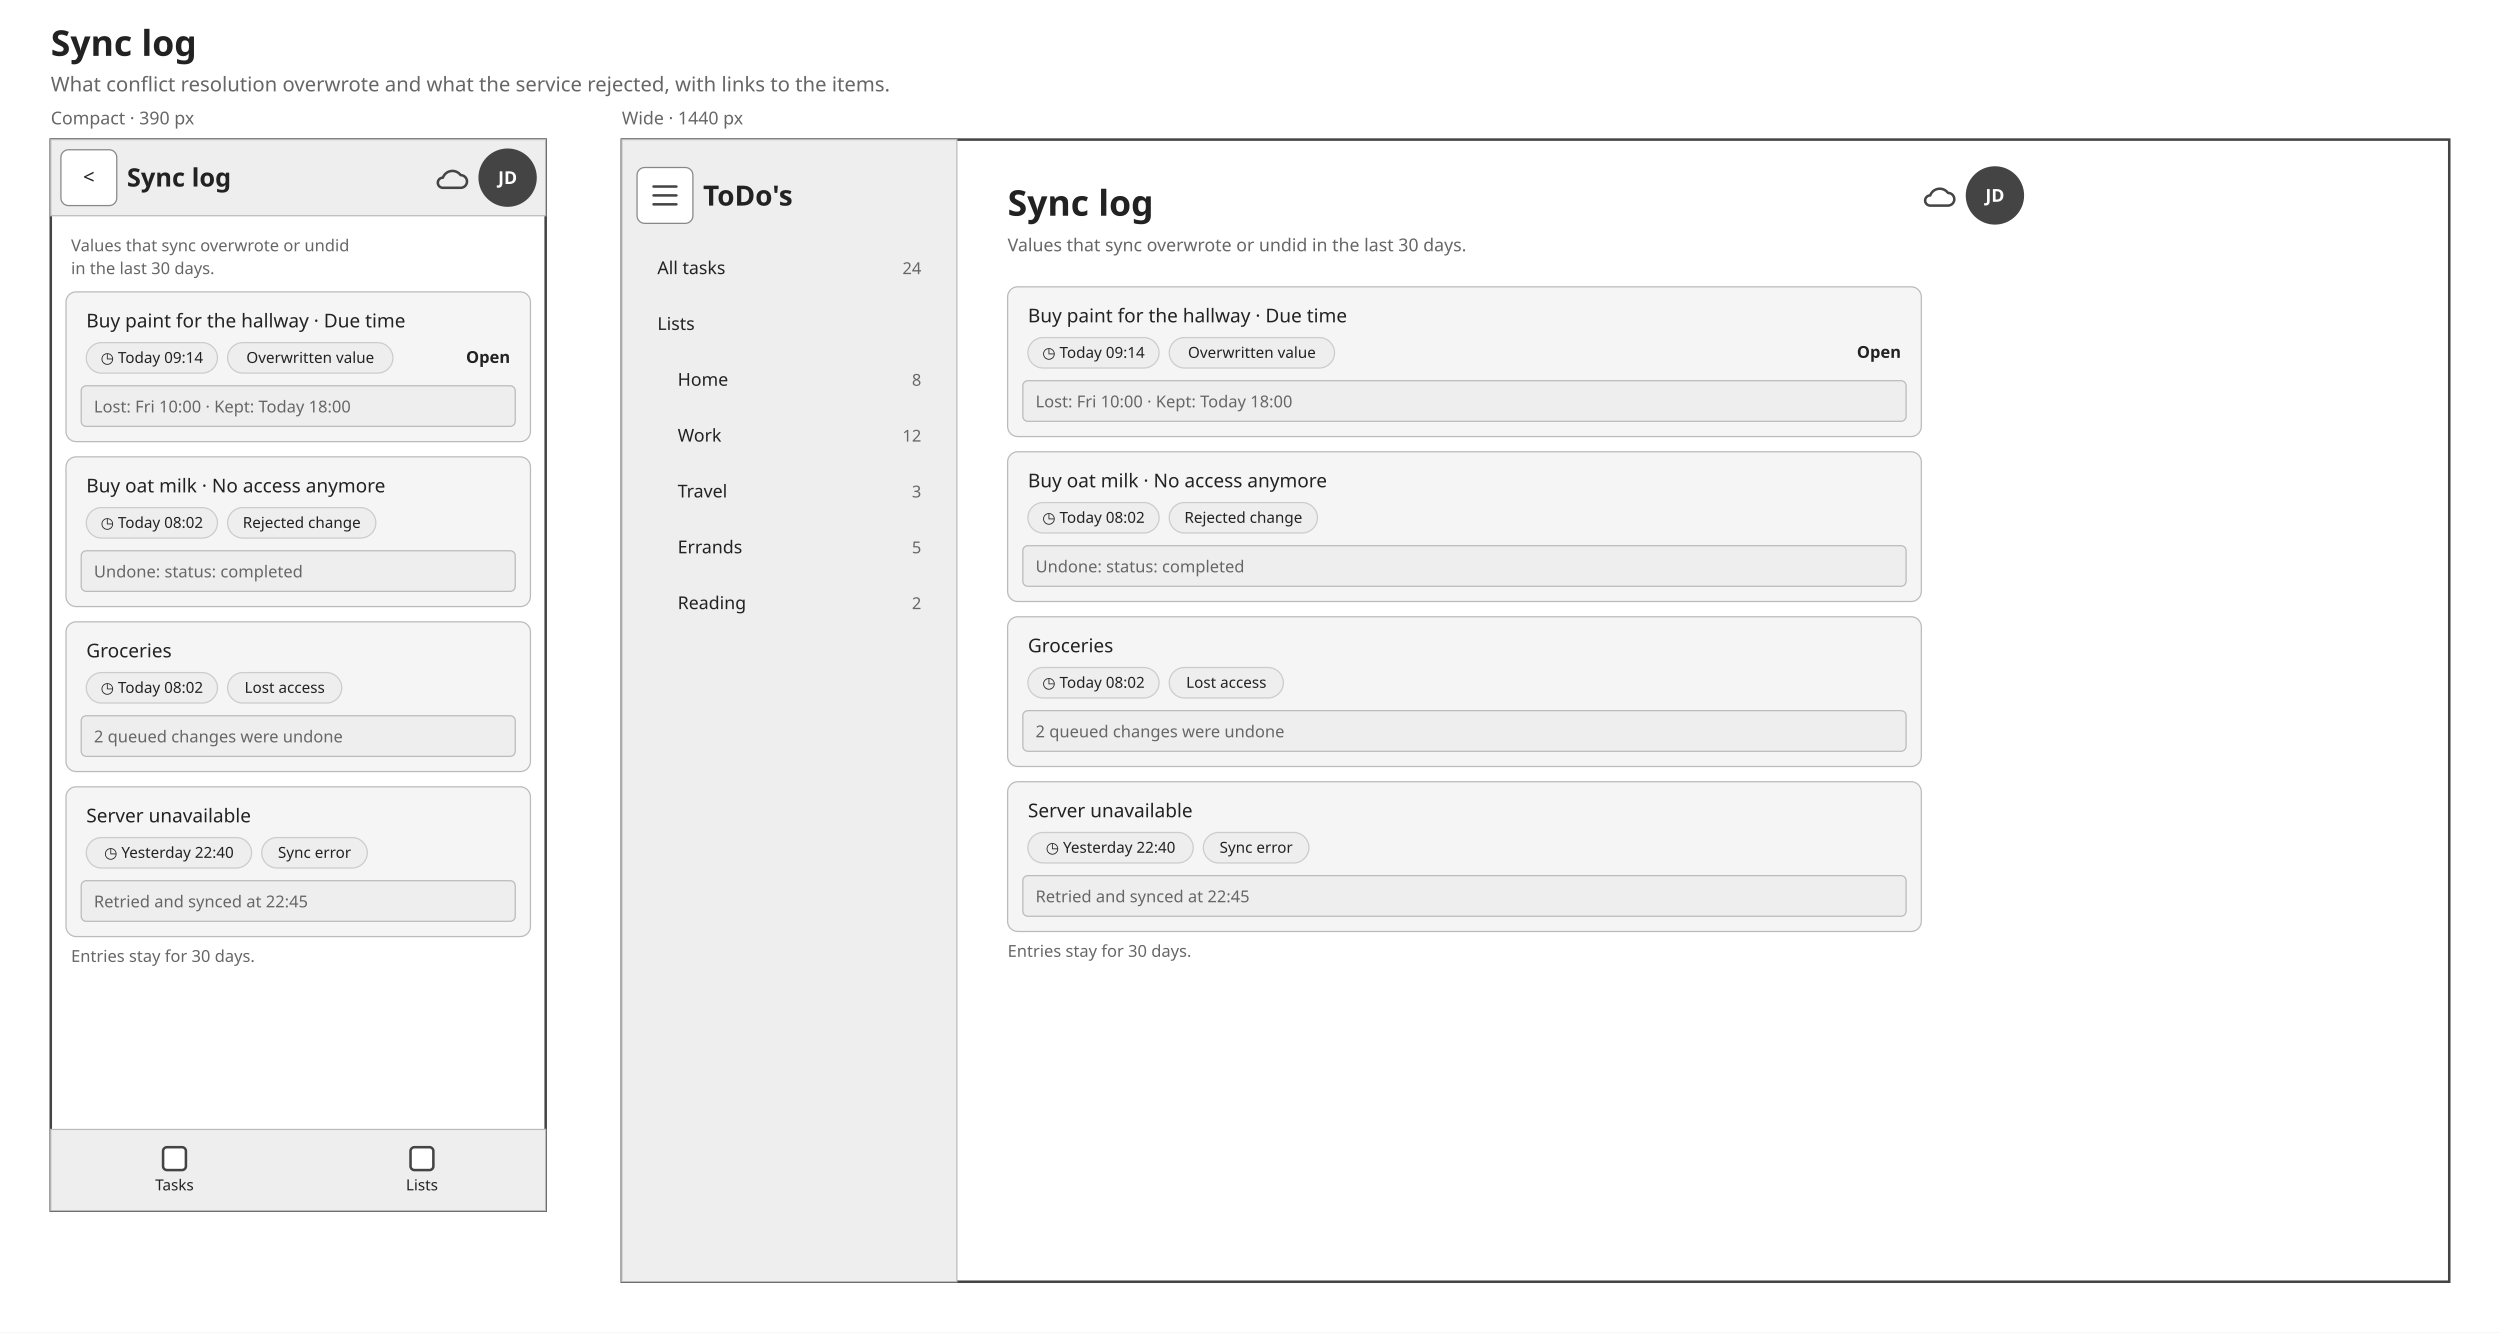
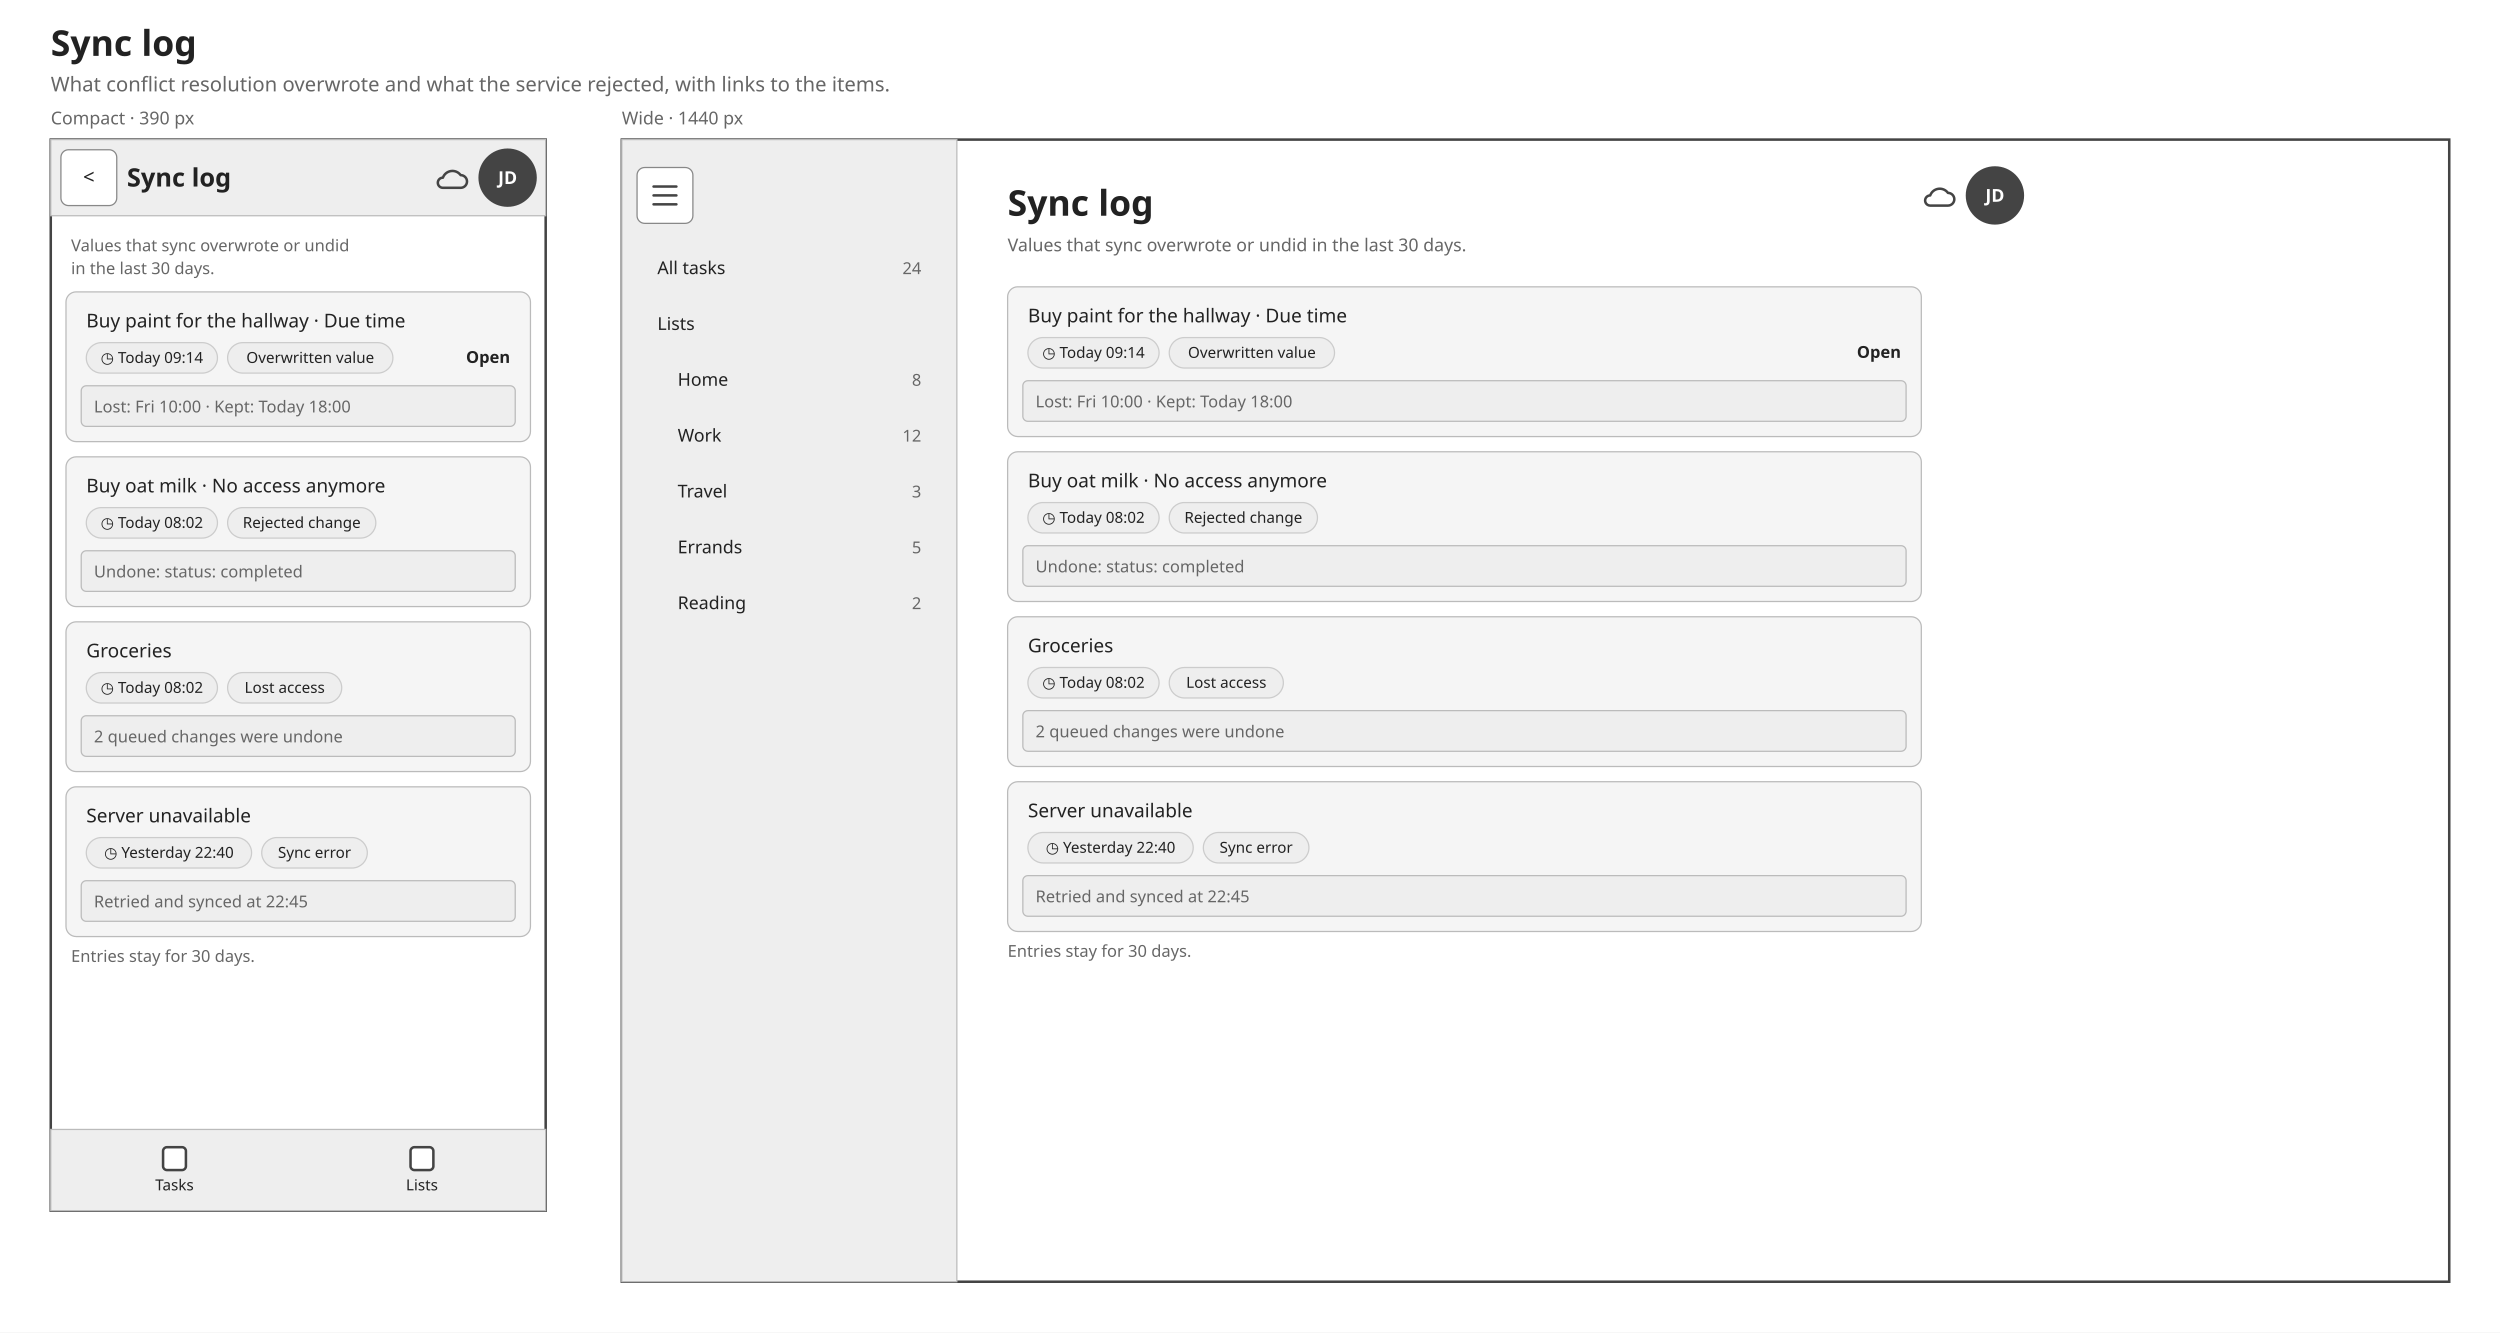
<svg xmlns="http://www.w3.org/2000/svg" width="1970" height="1050" viewBox="0 0 1970 1050">
  <style>
text { font-family: sans-serif; fill: #222222; }
.muted { fill: #666666; }
.on-primary { fill: #ffffff; }
.bold { font-weight: bold; }
rect.frame { fill: #ffffff; stroke: #444444; stroke-width: 2; }
.bar { fill: #eeeeee; stroke: #bbbbbb; }
.box { fill: #f5f5f5; stroke: #bbbbbb; }
.control { fill: #ffffff; stroke: #888888; }
.disabled { fill: #f5f5f5; stroke: #cccccc; }
.primary { fill: #444444; stroke: #444444; }
.selected { fill: #dddddd; stroke: #999999; }
.chip { fill: #eeeeee; stroke: #cccccc; }
.signal { fill: #ffffff; stroke: #222222; stroke-width: 2; }
.scrim { fill: #888888; fill-opacity: 0.5; }
.rule { stroke: #cccccc; }
.drop { stroke: #222222; stroke-width: 3; }
.icon { fill: #ffffff; stroke: #444444; stroke-width: 2; }
.icon-fill { fill: #444444; stroke: #444444; stroke-width: 2; }
.icon-mark { fill: none; stroke: #ffffff; stroke-width: 2; }
.icon-line { stroke: #444444; stroke-width: 2; }
.icon-line-open { fill: none; stroke: #444444; stroke-width: 2; stroke-linecap: round; stroke-linejoin: round; }
.tooltip { fill: #222222; stroke: #222222; }
  </style>
  <rect x="0" y="0" width="1970" height="1050" fill="#ffffff" />
  <text x="40" y="44" font-size="28" class="bold">Sync log</text>
  <text x="40" y="72" font-size="16" class="muted">What conflict resolution overwrote and what the service rejected, with links to the items.</text>
  <text x="40" y="98" font-size="14" class="muted">Compact · 390 px</text>
  <text x="490" y="98" font-size="14" class="muted">Wide · 1440 px</text>
  <g class="frame" data-width="390" data-height="844" transform="translate(40 110)">
    <rect x="0" y="0" width="390" height="844" rx="0" class="frame" />
    <rect x="0" y="0" width="390" height="60" rx="0" class="bar" />
    <rect x="8" y="8" width="44" height="44" rx="6" class="control" />
    <text x="30" y="35" font-size="16" text-anchor="middle">&lt;</text>
    <circle cx="360" cy="30" r="22" class="icon-fill" />
    <text x="360" y="35" font-size="14" class="on-primary bold" text-anchor="middle">JD</text>
    <path d="M 309 38 H 323 A 5 5 0 0 0 323 28 A 8 8 0 0 0 309 30 A 4 4 0 0 0 309 38 Z" class="icon-line-open" />
    <text x="60" y="37" font-size="20" class="bold">Sync log</text>
    <text x="16" y="88" font-size="13" class="muted">Values that sync overwrote or undid</text>
    <text x="16" y="106" font-size="13" class="muted">in the last 30 days.</text>
    <rect x="12" y="120" width="366" height="118" rx="8" class="box" />
    <text x="28" y="148" font-size="15">Buy paint for the hallway · Due time</text>
    <rect x="28" y="160" width="103.36" height="24" rx="12" class="chip" />
    <text x="79.68" y="176" font-size="12" text-anchor="middle">◷ Today 09:14</text>
    <rect x="139.36" y="160" width="130.24" height="24" rx="12" class="chip" />
    <text x="204.48" y="176" font-size="12" text-anchor="middle">Overwritten value</text>
    <text x="362" y="176" font-size="13" class="bold" text-anchor="end">Open</text>
    <rect x="24" y="194" width="342" height="32" rx="4" class="bar" />
    <text x="34" y="215" font-size="13" class="muted">Lost: Fri 10:00 · Kept: Today 18:00</text>
    <rect x="12" y="250" width="366" height="118" rx="8" class="box" />
    <text x="28" y="278" font-size="15">Buy oat milk · No access anymore</text>
    <rect x="28" y="290" width="103.36" height="24" rx="12" class="chip" />
    <text x="79.68" y="306" font-size="12" text-anchor="middle">◷ Today 08:02</text>
    <rect x="139.36" y="290" width="116.8" height="24" rx="12" class="chip" />
    <text x="197.76" y="306" font-size="12" text-anchor="middle">Rejected change</text>
    <rect x="24" y="324" width="342" height="32" rx="4" class="bar" />
    <text x="34" y="345" font-size="13" class="muted">Undone: status: completed</text>
    <rect x="12" y="380" width="366" height="118" rx="8" class="box" />
    <text x="28" y="408" font-size="15">Groceries</text>
    <rect x="28" y="420" width="103.36" height="24" rx="12" class="chip" />
    <text x="79.68" y="436" font-size="12" text-anchor="middle">◷ Today 08:02</text>
    <rect x="139.36" y="420" width="89.92" height="24" rx="12" class="chip" />
    <text x="184.32" y="436" font-size="12" text-anchor="middle">Lost access</text>
    <rect x="24" y="454" width="342" height="32" rx="4" class="bar" />
    <text x="34" y="475" font-size="13" class="muted">2 queued changes were undone</text>
    <rect x="12" y="510" width="366" height="118" rx="8" class="box" />
    <text x="28" y="538" font-size="15">Server unavailable</text>
    <rect x="28" y="550" width="130.24" height="24" rx="12" class="chip" />
    <text x="93.12" y="566" font-size="12" text-anchor="middle">◷ Yesterday 22:40</text>
    <rect x="166.24" y="550" width="83.2" height="24" rx="12" class="chip" />
    <text x="207.84" y="566" font-size="12" text-anchor="middle">Sync error</text>
    <rect x="24" y="584" width="342" height="32" rx="4" class="bar" />
    <text x="34" y="605" font-size="13" class="muted">Retried and synced at 22:45</text>
    <text x="16" y="648" font-size="13" class="muted">Entries stay for 30 days.</text>
    <rect x="0" y="780" width="390" height="64" rx="0" class="bar" />
    <rect x="88.5" y="794" width="18" height="18" rx="3" class="icon" />
    <text x="97.5" y="828" font-size="12" text-anchor="middle">Tasks</text>
    <rect x="283.5" y="794" width="18" height="18" rx="3" class="icon" />
    <text x="292.5" y="828" font-size="12" text-anchor="middle">Lists</text>
  </g>
  <g class="frame" data-width="1440" data-height="900" transform="translate(490 110)">
    <rect x="0" y="0" width="1440" height="900" rx="0" class="frame" />
    <rect x="0" y="0" width="264" height="900" rx="0" class="bar" />
    <rect x="12" y="22" width="44" height="44" rx="6" class="control" />
    <path d="M 25 37 H 43" class="icon-line-open" />
    <path d="M 25 44 H 43" class="icon-line-open" />
    <path d="M 25 51 H 43" class="icon-line-open" />
-     <text x="64" y="52" font-size="22" class="bold">ToDo's</text>
    <text x="28" y="106" font-size="14">All tasks</text>
    <text x="236" y="106" font-size="13" class="muted" text-anchor="end">24</text>
    <text x="28" y="150" font-size="14">Lists</text>
    <text x="44" y="194" font-size="14">Home</text>
    <text x="236" y="194" font-size="13" class="muted" text-anchor="end">8</text>
    <text x="44" y="238" font-size="14">Work</text>
    <text x="236" y="238" font-size="13" class="muted" text-anchor="end">12</text>
    <text x="44" y="282" font-size="14">Travel</text>
    <text x="236" y="282" font-size="13" class="muted" text-anchor="end">3</text>
    <text x="44" y="326" font-size="14">Errands</text>
    <text x="236" y="326" font-size="13" class="muted" text-anchor="end">5</text>
    <text x="44" y="370" font-size="14">Reading</text>
    <text x="236" y="370" font-size="13" class="muted" text-anchor="end">2</text>
    <circle cx="1082" cy="44" r="22" class="icon-fill" />
    <text x="1082" y="49" font-size="14" class="on-primary bold" text-anchor="middle">JD</text>
    <path d="M 1031 52 H 1045 A 5 5 0 0 0 1045 42 A 8 8 0 0 0 1031 44 A 4 4 0 0 0 1031 52 Z" class="icon-line-open" />
    <text x="304" y="60" font-size="28" class="bold">Sync log</text>
    <text x="304" y="88" font-size="14" class="muted">Values that sync overwrote or undid in the last 30 days.</text>
    <rect x="304" y="116" width="720" height="118" rx="8" class="box" />
    <text x="320" y="144" font-size="15">Buy paint for the hallway · Due time</text>
    <rect x="320" y="156" width="103.36" height="24" rx="12" class="chip" />
    <text x="371.68" y="172" font-size="12" text-anchor="middle">◷ Today 09:14</text>
    <rect x="431.36" y="156" width="130.24" height="24" rx="12" class="chip" />
    <text x="496.48" y="172" font-size="12" text-anchor="middle">Overwritten value</text>
    <text x="1008" y="172" font-size="13" class="bold" text-anchor="end">Open</text>
    <rect x="316" y="190" width="696" height="32" rx="4" class="bar" />
    <text x="326" y="211" font-size="13" class="muted">Lost: Fri 10:00 · Kept: Today 18:00</text>
    <rect x="304" y="246" width="720" height="118" rx="8" class="box" />
    <text x="320" y="274" font-size="15">Buy oat milk · No access anymore</text>
    <rect x="320" y="286" width="103.36" height="24" rx="12" class="chip" />
    <text x="371.68" y="302" font-size="12" text-anchor="middle">◷ Today 08:02</text>
    <rect x="431.36" y="286" width="116.8" height="24" rx="12" class="chip" />
    <text x="489.76" y="302" font-size="12" text-anchor="middle">Rejected change</text>
    <rect x="316" y="320" width="696" height="32" rx="4" class="bar" />
    <text x="326" y="341" font-size="13" class="muted">Undone: status: completed</text>
    <rect x="304" y="376" width="720" height="118" rx="8" class="box" />
    <text x="320" y="404" font-size="15">Groceries</text>
    <rect x="320" y="416" width="103.36" height="24" rx="12" class="chip" />
    <text x="371.68" y="432" font-size="12" text-anchor="middle">◷ Today 08:02</text>
    <rect x="431.36" y="416" width="89.92" height="24" rx="12" class="chip" />
    <text x="476.32" y="432" font-size="12" text-anchor="middle">Lost access</text>
    <rect x="316" y="450" width="696" height="32" rx="4" class="bar" />
    <text x="326" y="471" font-size="13" class="muted">2 queued changes were undone</text>
    <rect x="304" y="506" width="720" height="118" rx="8" class="box" />
    <text x="320" y="534" font-size="15">Server unavailable</text>
    <rect x="320" y="546" width="130.24" height="24" rx="12" class="chip" />
    <text x="385.12" y="562" font-size="12" text-anchor="middle">◷ Yesterday 22:40</text>
    <rect x="458.24" y="546" width="83.2" height="24" rx="12" class="chip" />
    <text x="499.84" y="562" font-size="12" text-anchor="middle">Sync error</text>
    <rect x="316" y="580" width="696" height="32" rx="4" class="bar" />
    <text x="326" y="601" font-size="13" class="muted">Retried and synced at 22:45</text>
    <text x="304" y="644" font-size="13" class="muted">Entries stay for 30 days.</text>
  </g>
</svg>
